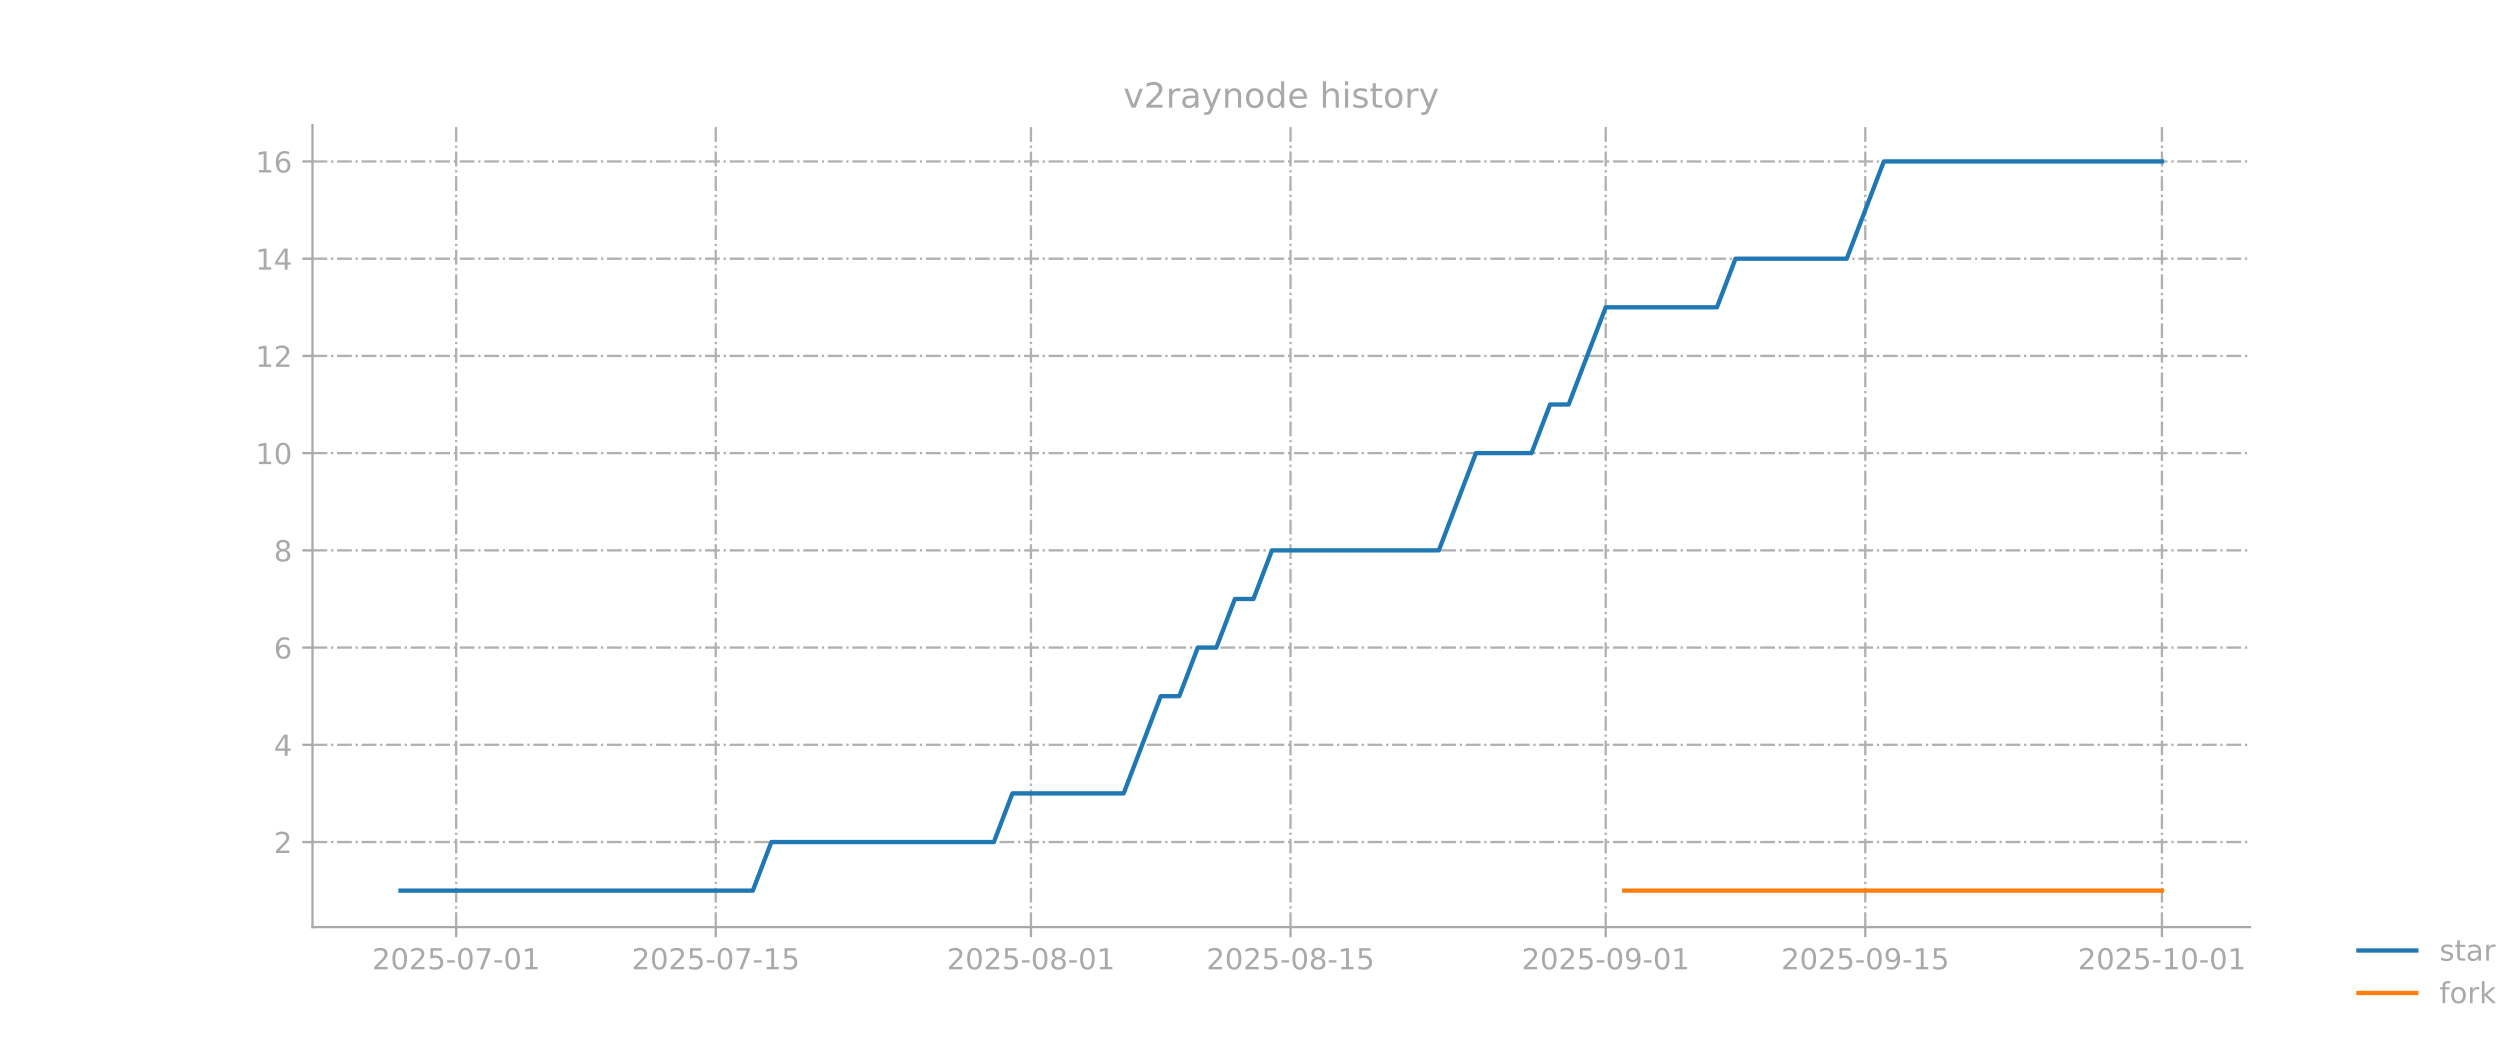
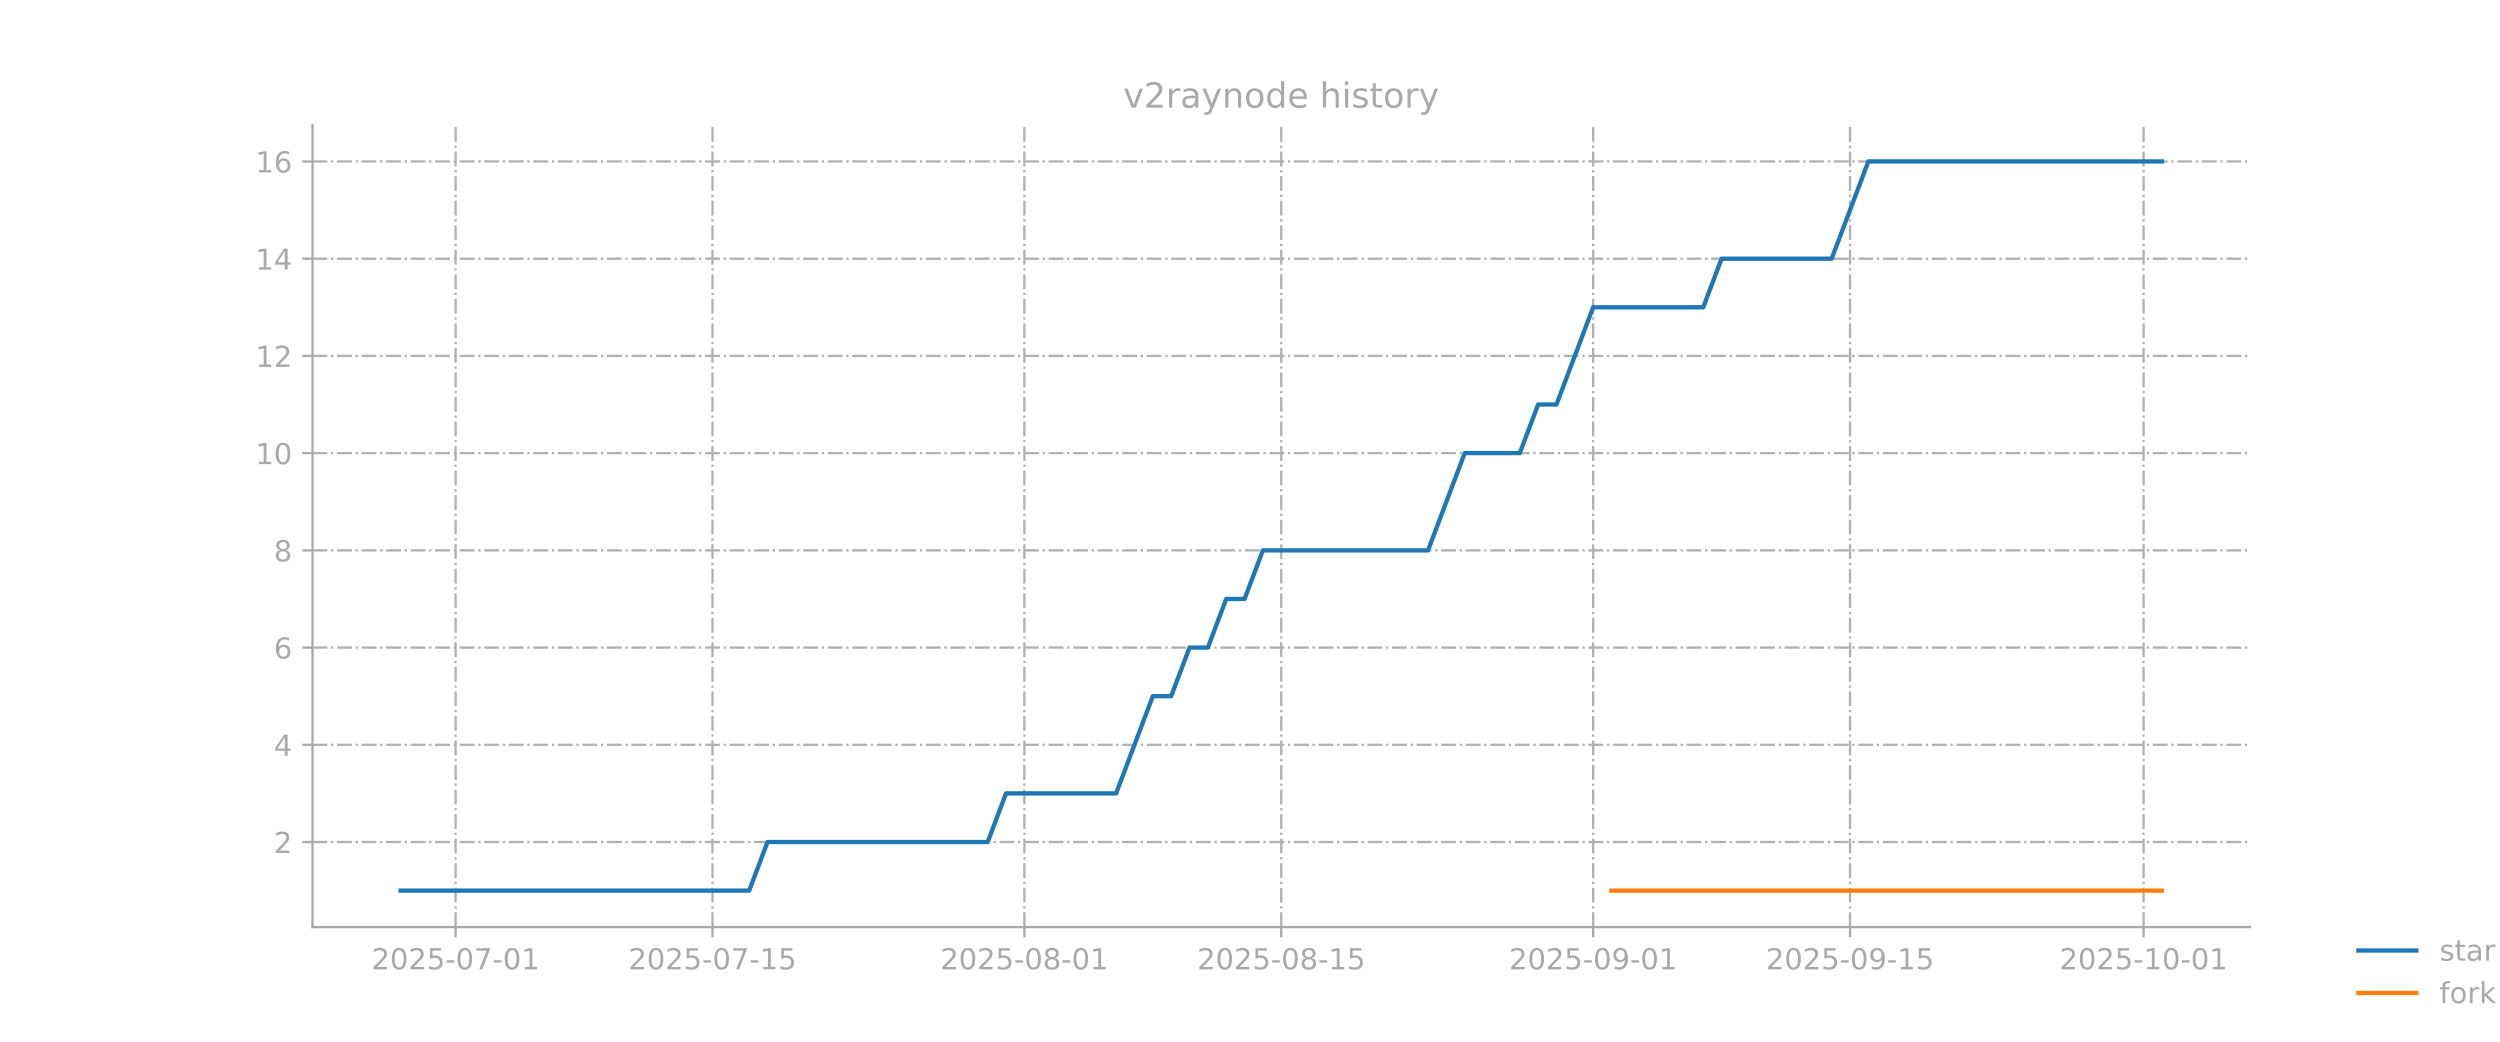
<svg xmlns="http://www.w3.org/2000/svg" xmlns:xlink="http://www.w3.org/1999/xlink" width="864pt" height="360pt" viewBox="0 0 864 360" version="1.1">
  <defs>
    <style type="text/css">*{stroke-linejoin: round; stroke-linecap: butt}</style>
  </defs>
  <g id="figure_1">
    <g id="patch_1">
      <path d="M 0 360  L 864 360  L 864 0  L 0 0  L 0 360  z " style="fill: none; opacity: 0" />
    </g>
    <g id="axes_1">
      <g id="patch_2">
        <path d="M 108 320.4  L 777.6 320.4  L 777.6 43.2  L 108 43.2  L 108 320.4  z " style="fill: none; opacity: 0" />
      </g>
      <g id="matplotlib.axis_1">
        <g id="xtick_1">
          <g id="line2d_1">
-             <path d="M 157.659 320.4  L 157.659 43.2  " clip-path="url(#p26c549ef6c)" style="fill: none; stroke-dasharray: 5.12,1.28,0.8,1.28; stroke-dashoffset: 0; stroke: #b0b0b0; stroke-width: 0.8" />
+             <path d="M 157.459 320.4  L 157.459 43.2  " clip-path="url(#p6a97f3a4ad)" style="fill: none; stroke-dasharray: 5.12,1.28,0.8,1.28; stroke-dashoffset: 0; stroke: #b0b0b0; stroke-width: 0.8" />
          </g>
          <g id="line2d_2">
            <defs>
-               <path id="m212181cfac" d="M 0 0  L 0 3.5  " style="stroke: #a9a9a9; stroke-width: 0.8" />
+               <path id="m568ad3c937" d="M 0 0  L 0 3.5  " style="stroke: #a9a9a9; stroke-width: 0.8" />
            </defs>
            <g>
-               <use xlink:href="#m212181cfac" x="157.659" y="320.4" style="fill: #a9a9a9; stroke: #a9a9a9; stroke-width: 0.8" />
+               <use xlink:href="#m568ad3c937" x="157.459" y="320.4" style="fill: #a9a9a9; stroke: #a9a9a9; stroke-width: 0.8" />
            </g>
          </g>
          <g id="text_1">
-             <g style="fill: #a9a9a9" transform="translate(128.6015 334.9984) scale(0.1 -0.1)">
+             <g style="fill: #a9a9a9" transform="translate(128.4013 334.9984) scale(0.1 -0.1)">
              <defs>
                <path id="DejaVuSans-32" d="M 1228 531  L 3431 531  L 3431 0  L 469 0  L 469 531  Q 828 903 1448 1529  Q 2069 2156 2228 2338  Q 2531 2678 2651 2914  Q 2772 3150 2772 3378  Q 2772 3750 2511 3984  Q 2250 4219 1831 4219  Q 1534 4219 1204 4116  Q 875 4013 500 3803  L 500 4441  Q 881 4594 1212 4672  Q 1544 4750 1819 4750  Q 2544 4750 2975 4387  Q 3406 4025 3406 3419  Q 3406 3131 3298 2873  Q 3191 2616 2906 2266  Q 2828 2175 2409 1742  Q 1991 1309 1228 531  z " transform="scale(0.015625)" />
                <path id="DejaVuSans-30" d="M 2034 4250  Q 1547 4250 1301 3770  Q 1056 3291 1056 2328  Q 1056 1369 1301 889  Q 1547 409 2034 409  Q 2525 409 2770 889  Q 3016 1369 3016 2328  Q 3016 3291 2770 3770  Q 2525 4250 2034 4250  z M 2034 4750  Q 2819 4750 3233 4129  Q 3647 3509 3647 2328  Q 3647 1150 3233 529  Q 2819 -91 2034 -91  Q 1250 -91 836 529  Q 422 1150 422 2328  Q 422 3509 836 4129  Q 1250 4750 2034 4750  z " transform="scale(0.015625)" />
                <path id="DejaVuSans-35" d="M 691 4666  L 3169 4666  L 3169 4134  L 1269 4134  L 1269 2991  Q 1406 3038 1543 3061  Q 1681 3084 1819 3084  Q 2600 3084 3056 2656  Q 3513 2228 3513 1497  Q 3513 744 3044 326  Q 2575 -91 1722 -91  Q 1428 -91 1123 -41  Q 819 9 494 109  L 494 744  Q 775 591 1075 516  Q 1375 441 1709 441  Q 2250 441 2565 725  Q 2881 1009 2881 1497  Q 2881 1984 2565 2268  Q 2250 2553 1709 2553  Q 1456 2553 1204 2497  Q 953 2441 691 2322  L 691 4666  z " transform="scale(0.015625)" />
                <path id="DejaVuSans-2d" d="M 313 2009  L 1997 2009  L 1997 1497  L 313 1497  L 313 2009  z " transform="scale(0.015625)" />
                <path id="DejaVuSans-37" d="M 525 4666  L 3525 4666  L 3525 4397  L 1831 0  L 1172 0  L 2766 4134  L 525 4134  L 525 4666  z " transform="scale(0.015625)" />
                <path id="DejaVuSans-31" d="M 794 531  L 1825 531  L 1825 4091  L 703 3866  L 703 4441  L 1819 4666  L 2450 4666  L 2450 531  L 3481 531  L 3481 0  L 794 0  L 794 531  z " transform="scale(0.015625)" />
              </defs>
              <use xlink:href="#DejaVuSans-32" />
              <use xlink:href="#DejaVuSans-30" transform="translate(63.62305 0)" />
              <use xlink:href="#DejaVuSans-32" transform="translate(127.2461 0)" />
              <use xlink:href="#DejaVuSans-35" transform="translate(190.8691 0)" />
              <use xlink:href="#DejaVuSans-2d" transform="translate(254.4922 0)" />
              <use xlink:href="#DejaVuSans-30" transform="translate(290.5762 0)" />
              <use xlink:href="#DejaVuSans-37" transform="translate(354.1992 0)" />
              <use xlink:href="#DejaVuSans-2d" transform="translate(417.8223 0)" />
              <use xlink:href="#DejaVuSans-30" transform="translate(453.9062 0)" />
              <use xlink:href="#DejaVuSans-31" transform="translate(517.5293 0)" />
            </g>
          </g>
        </g>
        <g id="xtick_2">
          <g id="line2d_3">
-             <path d="M 247.367 320.4  L 247.367 43.2  " clip-path="url(#p26c549ef6c)" style="fill: none; stroke-dasharray: 5.12,1.28,0.8,1.28; stroke-dashoffset: 0; stroke: #b0b0b0; stroke-width: 0.8" />
+             <path d="M 246.232 320.4  L 246.232 43.2  " clip-path="url(#p6a97f3a4ad)" style="fill: none; stroke-dasharray: 5.12,1.28,0.8,1.28; stroke-dashoffset: 0; stroke: #b0b0b0; stroke-width: 0.8" />
          </g>
          <g id="line2d_4">
            <g>
-               <use xlink:href="#m212181cfac" x="247.367" y="320.4" style="fill: #a9a9a9; stroke: #a9a9a9; stroke-width: 0.8" />
+               <use xlink:href="#m568ad3c937" x="246.232" y="320.4" style="fill: #a9a9a9; stroke: #a9a9a9; stroke-width: 0.8" />
            </g>
          </g>
          <g id="text_2">
-             <g style="fill: #a9a9a9" transform="translate(218.3087 334.9984) scale(0.1 -0.1)">
+             <g style="fill: #a9a9a9" transform="translate(217.174 334.9984) scale(0.1 -0.1)">
              <use xlink:href="#DejaVuSans-32" />
              <use xlink:href="#DejaVuSans-30" transform="translate(63.62305 0)" />
              <use xlink:href="#DejaVuSans-32" transform="translate(127.2461 0)" />
              <use xlink:href="#DejaVuSans-35" transform="translate(190.8691 0)" />
              <use xlink:href="#DejaVuSans-2d" transform="translate(254.4922 0)" />
              <use xlink:href="#DejaVuSans-30" transform="translate(290.5762 0)" />
              <use xlink:href="#DejaVuSans-37" transform="translate(354.1992 0)" />
              <use xlink:href="#DejaVuSans-2d" transform="translate(417.8223 0)" />
              <use xlink:href="#DejaVuSans-31" transform="translate(453.9062 0)" />
              <use xlink:href="#DejaVuSans-35" transform="translate(517.5293 0)" />
            </g>
          </g>
        </g>
        <g id="xtick_3">
          <g id="line2d_5">
-             <path d="M 356.297 320.4  L 356.297 43.2  " clip-path="url(#p26c549ef6c)" style="fill: none; stroke-dasharray: 5.12,1.28,0.8,1.28; stroke-dashoffset: 0; stroke: #b0b0b0; stroke-width: 0.8" />
+             <path d="M 354.027 320.4  L 354.027 43.2  " clip-path="url(#p6a97f3a4ad)" style="fill: none; stroke-dasharray: 5.12,1.28,0.8,1.28; stroke-dashoffset: 0; stroke: #b0b0b0; stroke-width: 0.8" />
          </g>
          <g id="line2d_6">
            <g>
-               <use xlink:href="#m212181cfac" x="356.297" y="320.4" style="fill: #a9a9a9; stroke: #a9a9a9; stroke-width: 0.8" />
+               <use xlink:href="#m568ad3c937" x="354.027" y="320.4" style="fill: #a9a9a9; stroke: #a9a9a9; stroke-width: 0.8" />
            </g>
          </g>
          <g id="text_3">
-             <g style="fill: #a9a9a9" transform="translate(327.2388 334.9984) scale(0.1 -0.1)">
+             <g style="fill: #a9a9a9" transform="translate(324.9695 334.9984) scale(0.1 -0.1)">
              <defs>
                <path id="DejaVuSans-38" d="M 2034 2216  Q 1584 2216 1326 1975  Q 1069 1734 1069 1313  Q 1069 891 1326 650  Q 1584 409 2034 409  Q 2484 409 2743 651  Q 3003 894 3003 1313  Q 3003 1734 2745 1975  Q 2488 2216 2034 2216  z M 1403 2484  Q 997 2584 770 2862  Q 544 3141 544 3541  Q 544 4100 942 4425  Q 1341 4750 2034 4750  Q 2731 4750 3128 4425  Q 3525 4100 3525 3541  Q 3525 3141 3298 2862  Q 3072 2584 2669 2484  Q 3125 2378 3379 2068  Q 3634 1759 3634 1313  Q 3634 634 3220 271  Q 2806 -91 2034 -91  Q 1263 -91 848 271  Q 434 634 434 1313  Q 434 1759 690 2068  Q 947 2378 1403 2484  z M 1172 3481  Q 1172 3119 1398 2916  Q 1625 2713 2034 2713  Q 2441 2713 2670 2916  Q 2900 3119 2900 3481  Q 2900 3844 2670 4047  Q 2441 4250 2034 4250  Q 1625 4250 1398 4047  Q 1172 3844 1172 3481  z " transform="scale(0.015625)" />
              </defs>
              <use xlink:href="#DejaVuSans-32" />
              <use xlink:href="#DejaVuSans-30" transform="translate(63.62305 0)" />
              <use xlink:href="#DejaVuSans-32" transform="translate(127.2461 0)" />
              <use xlink:href="#DejaVuSans-35" transform="translate(190.8691 0)" />
              <use xlink:href="#DejaVuSans-2d" transform="translate(254.4922 0)" />
              <use xlink:href="#DejaVuSans-30" transform="translate(290.5762 0)" />
              <use xlink:href="#DejaVuSans-38" transform="translate(354.1992 0)" />
              <use xlink:href="#DejaVuSans-2d" transform="translate(417.8223 0)" />
              <use xlink:href="#DejaVuSans-30" transform="translate(453.9062 0)" />
              <use xlink:href="#DejaVuSans-31" transform="translate(517.5293 0)" />
            </g>
          </g>
        </g>
        <g id="xtick_4">
          <g id="line2d_7">
-             <path d="M 446.004 320.4  L 446.004 43.2  " clip-path="url(#p26c549ef6c)" style="fill: none; stroke-dasharray: 5.12,1.28,0.8,1.28; stroke-dashoffset: 0; stroke: #b0b0b0; stroke-width: 0.8" />
+             <path d="M 442.8 320.4  L 442.8 43.2  " clip-path="url(#p6a97f3a4ad)" style="fill: none; stroke-dasharray: 5.12,1.28,0.8,1.28; stroke-dashoffset: 0; stroke: #b0b0b0; stroke-width: 0.8" />
          </g>
          <g id="line2d_8">
            <g>
-               <use xlink:href="#m212181cfac" x="446.004" y="320.4" style="fill: #a9a9a9; stroke: #a9a9a9; stroke-width: 0.8" />
+               <use xlink:href="#m568ad3c937" x="442.8" y="320.4" style="fill: #a9a9a9; stroke: #a9a9a9; stroke-width: 0.8" />
            </g>
          </g>
          <g id="text_4">
-             <g style="fill: #a9a9a9" transform="translate(416.946 334.9984) scale(0.1 -0.1)">
+             <g style="fill: #a9a9a9" transform="translate(413.7422 334.9984) scale(0.1 -0.1)">
              <use xlink:href="#DejaVuSans-32" />
              <use xlink:href="#DejaVuSans-30" transform="translate(63.62305 0)" />
              <use xlink:href="#DejaVuSans-32" transform="translate(127.2461 0)" />
              <use xlink:href="#DejaVuSans-35" transform="translate(190.8691 0)" />
              <use xlink:href="#DejaVuSans-2d" transform="translate(254.4922 0)" />
              <use xlink:href="#DejaVuSans-30" transform="translate(290.5762 0)" />
              <use xlink:href="#DejaVuSans-38" transform="translate(354.1992 0)" />
              <use xlink:href="#DejaVuSans-2d" transform="translate(417.8223 0)" />
              <use xlink:href="#DejaVuSans-31" transform="translate(453.9062 0)" />
              <use xlink:href="#DejaVuSans-35" transform="translate(517.5293 0)" />
            </g>
          </g>
        </g>
        <g id="xtick_5">
          <g id="line2d_9">
-             <path d="M 554.934 320.4  L 554.934 43.2  " clip-path="url(#p26c549ef6c)" style="fill: none; stroke-dasharray: 5.12,1.28,0.8,1.28; stroke-dashoffset: 0; stroke: #b0b0b0; stroke-width: 0.8" />
+             <path d="M 550.595 320.4  L 550.595 43.2  " clip-path="url(#p6a97f3a4ad)" style="fill: none; stroke-dasharray: 5.12,1.28,0.8,1.28; stroke-dashoffset: 0; stroke: #b0b0b0; stroke-width: 0.8" />
          </g>
          <g id="line2d_10">
            <g>
-               <use xlink:href="#m212181cfac" x="554.934" y="320.4" style="fill: #a9a9a9; stroke: #a9a9a9; stroke-width: 0.8" />
+               <use xlink:href="#m568ad3c937" x="550.595" y="320.4" style="fill: #a9a9a9; stroke: #a9a9a9; stroke-width: 0.8" />
            </g>
          </g>
          <g id="text_5">
-             <g style="fill: #a9a9a9" transform="translate(525.8762 334.9984) scale(0.1 -0.1)">
+             <g style="fill: #a9a9a9" transform="translate(521.5376 334.9984) scale(0.1 -0.1)">
              <defs>
                <path id="DejaVuSans-39" d="M 703 97  L 703 672  Q 941 559 1184 500  Q 1428 441 1663 441  Q 2288 441 2617 861  Q 2947 1281 2994 2138  Q 2813 1869 2534 1725  Q 2256 1581 1919 1581  Q 1219 1581 811 2004  Q 403 2428 403 3163  Q 403 3881 828 4315  Q 1253 4750 1959 4750  Q 2769 4750 3195 4129  Q 3622 3509 3622 2328  Q 3622 1225 3098 567  Q 2575 -91 1691 -91  Q 1453 -91 1209 -44  Q 966 3 703 97  z M 1959 2075  Q 2384 2075 2632 2365  Q 2881 2656 2881 3163  Q 2881 3666 2632 3958  Q 2384 4250 1959 4250  Q 1534 4250 1286 3958  Q 1038 3666 1038 3163  Q 1038 2656 1286 2365  Q 1534 2075 1959 2075  z " transform="scale(0.015625)" />
              </defs>
              <use xlink:href="#DejaVuSans-32" />
              <use xlink:href="#DejaVuSans-30" transform="translate(63.62305 0)" />
              <use xlink:href="#DejaVuSans-32" transform="translate(127.2461 0)" />
              <use xlink:href="#DejaVuSans-35" transform="translate(190.8691 0)" />
              <use xlink:href="#DejaVuSans-2d" transform="translate(254.4922 0)" />
              <use xlink:href="#DejaVuSans-30" transform="translate(290.5762 0)" />
              <use xlink:href="#DejaVuSans-39" transform="translate(354.1992 0)" />
              <use xlink:href="#DejaVuSans-2d" transform="translate(417.8223 0)" />
              <use xlink:href="#DejaVuSans-30" transform="translate(453.9062 0)" />
              <use xlink:href="#DejaVuSans-31" transform="translate(517.5293 0)" />
            </g>
          </g>
        </g>
        <g id="xtick_6">
          <g id="line2d_11">
-             <path d="M 644.641 320.4  L 644.641 43.2  " clip-path="url(#p26c549ef6c)" style="fill: none; stroke-dasharray: 5.12,1.28,0.8,1.28; stroke-dashoffset: 0; stroke: #b0b0b0; stroke-width: 0.8" />
+             <path d="M 639.368 320.4  L 639.368 43.2  " clip-path="url(#p6a97f3a4ad)" style="fill: none; stroke-dasharray: 5.12,1.28,0.8,1.28; stroke-dashoffset: 0; stroke: #b0b0b0; stroke-width: 0.8" />
          </g>
          <g id="line2d_12">
            <g>
-               <use xlink:href="#m212181cfac" x="644.641" y="320.4" style="fill: #a9a9a9; stroke: #a9a9a9; stroke-width: 0.8" />
+               <use xlink:href="#m568ad3c937" x="639.368" y="320.4" style="fill: #a9a9a9; stroke: #a9a9a9; stroke-width: 0.8" />
            </g>
          </g>
          <g id="text_6">
-             <g style="fill: #a9a9a9" transform="translate(615.5833 334.9984) scale(0.1 -0.1)">
+             <g style="fill: #a9a9a9" transform="translate(610.3104 334.9984) scale(0.1 -0.1)">
              <use xlink:href="#DejaVuSans-32" />
              <use xlink:href="#DejaVuSans-30" transform="translate(63.62305 0)" />
              <use xlink:href="#DejaVuSans-32" transform="translate(127.2461 0)" />
              <use xlink:href="#DejaVuSans-35" transform="translate(190.8691 0)" />
              <use xlink:href="#DejaVuSans-2d" transform="translate(254.4922 0)" />
              <use xlink:href="#DejaVuSans-30" transform="translate(290.5762 0)" />
              <use xlink:href="#DejaVuSans-39" transform="translate(354.1992 0)" />
              <use xlink:href="#DejaVuSans-2d" transform="translate(417.8223 0)" />
              <use xlink:href="#DejaVuSans-31" transform="translate(453.9062 0)" />
              <use xlink:href="#DejaVuSans-35" transform="translate(517.5293 0)" />
            </g>
          </g>
        </g>
        <g id="xtick_7">
          <g id="line2d_13">
-             <path d="M 747.164 320.4  L 747.164 43.2  " clip-path="url(#p26c549ef6c)" style="fill: none; stroke-dasharray: 5.12,1.28,0.8,1.28; stroke-dashoffset: 0; stroke: #b0b0b0; stroke-width: 0.8" />
+             <path d="M 740.823 320.4  L 740.823 43.2  " clip-path="url(#p6a97f3a4ad)" style="fill: none; stroke-dasharray: 5.12,1.28,0.8,1.28; stroke-dashoffset: 0; stroke: #b0b0b0; stroke-width: 0.8" />
          </g>
          <g id="line2d_14">
            <g>
-               <use xlink:href="#m212181cfac" x="747.164" y="320.4" style="fill: #a9a9a9; stroke: #a9a9a9; stroke-width: 0.8" />
+               <use xlink:href="#m568ad3c937" x="740.823" y="320.4" style="fill: #a9a9a9; stroke: #a9a9a9; stroke-width: 0.8" />
            </g>
          </g>
          <g id="text_7">
-             <g style="fill: #a9a9a9" transform="translate(718.1058 334.9984) scale(0.1 -0.1)">
+             <g style="fill: #a9a9a9" transform="translate(711.7649 334.9984) scale(0.1 -0.1)">
              <use xlink:href="#DejaVuSans-32" />
              <use xlink:href="#DejaVuSans-30" transform="translate(63.62305 0)" />
              <use xlink:href="#DejaVuSans-32" transform="translate(127.2461 0)" />
              <use xlink:href="#DejaVuSans-35" transform="translate(190.8691 0)" />
              <use xlink:href="#DejaVuSans-2d" transform="translate(254.4922 0)" />
              <use xlink:href="#DejaVuSans-31" transform="translate(290.5762 0)" />
              <use xlink:href="#DejaVuSans-30" transform="translate(354.1992 0)" />
              <use xlink:href="#DejaVuSans-2d" transform="translate(417.8223 0)" />
              <use xlink:href="#DejaVuSans-30" transform="translate(453.9062 0)" />
              <use xlink:href="#DejaVuSans-31" transform="translate(517.5293 0)" />
            </g>
          </g>
        </g>
      </g>
      <g id="matplotlib.axis_2">
        <g id="ytick_1">
          <g id="line2d_15">
-             <path d="M 108 291  L 777.6 291  " clip-path="url(#p26c549ef6c)" style="fill: none; stroke-dasharray: 5.12,1.28,0.8,1.28; stroke-dashoffset: 0; stroke: #b0b0b0; stroke-width: 0.8" />
+             <path d="M 108 291  L 777.6 291  " clip-path="url(#p6a97f3a4ad)" style="fill: none; stroke-dasharray: 5.12,1.28,0.8,1.28; stroke-dashoffset: 0; stroke: #b0b0b0; stroke-width: 0.8" />
          </g>
          <g id="line2d_16">
            <defs>
-               <path id="m4315897856" d="M 0 0  L -3.5 0  " style="stroke: #a9a9a9; stroke-width: 0.8" />
+               <path id="m86a44b4fba" d="M 0 0  L -3.5 0  " style="stroke: #a9a9a9; stroke-width: 0.8" />
            </defs>
            <g>
-               <use xlink:href="#m4315897856" x="108" y="291" style="fill: #a9a9a9; stroke: #a9a9a9; stroke-width: 0.8" />
+               <use xlink:href="#m86a44b4fba" x="108" y="291" style="fill: #a9a9a9; stroke: #a9a9a9; stroke-width: 0.8" />
            </g>
          </g>
          <g id="text_8">
            <g style="fill: #a9a9a9" transform="translate(94.6375 294.7992) scale(0.1 -0.1)">
              <use xlink:href="#DejaVuSans-32" />
            </g>
          </g>
        </g>
        <g id="ytick_2">
          <g id="line2d_17">
-             <path d="M 108 257.4  L 777.6 257.4  " clip-path="url(#p26c549ef6c)" style="fill: none; stroke-dasharray: 5.12,1.28,0.8,1.28; stroke-dashoffset: 0; stroke: #b0b0b0; stroke-width: 0.8" />
+             <path d="M 108 257.4  L 777.6 257.4  " clip-path="url(#p6a97f3a4ad)" style="fill: none; stroke-dasharray: 5.12,1.28,0.8,1.28; stroke-dashoffset: 0; stroke: #b0b0b0; stroke-width: 0.8" />
          </g>
          <g id="line2d_18">
            <g>
-               <use xlink:href="#m4315897856" x="108" y="257.4" style="fill: #a9a9a9; stroke: #a9a9a9; stroke-width: 0.8" />
+               <use xlink:href="#m86a44b4fba" x="108" y="257.4" style="fill: #a9a9a9; stroke: #a9a9a9; stroke-width: 0.8" />
            </g>
          </g>
          <g id="text_9">
            <g style="fill: #a9a9a9" transform="translate(94.6375 261.1992) scale(0.1 -0.1)">
              <defs>
                <path id="DejaVuSans-34" d="M 2419 4116  L 825 1625  L 2419 1625  L 2419 4116  z M 2253 4666  L 3047 4666  L 3047 1625  L 3713 1625  L 3713 1100  L 3047 1100  L 3047 0  L 2419 0  L 2419 1100  L 313 1100  L 313 1709  L 2253 4666  z " transform="scale(0.015625)" />
              </defs>
              <use xlink:href="#DejaVuSans-34" />
            </g>
          </g>
        </g>
        <g id="ytick_3">
          <g id="line2d_19">
-             <path d="M 108 223.8  L 777.6 223.8  " clip-path="url(#p26c549ef6c)" style="fill: none; stroke-dasharray: 5.12,1.28,0.8,1.28; stroke-dashoffset: 0; stroke: #b0b0b0; stroke-width: 0.8" />
+             <path d="M 108 223.8  L 777.6 223.8  " clip-path="url(#p6a97f3a4ad)" style="fill: none; stroke-dasharray: 5.12,1.28,0.8,1.28; stroke-dashoffset: 0; stroke: #b0b0b0; stroke-width: 0.8" />
          </g>
          <g id="line2d_20">
            <g>
-               <use xlink:href="#m4315897856" x="108" y="223.8" style="fill: #a9a9a9; stroke: #a9a9a9; stroke-width: 0.8" />
+               <use xlink:href="#m86a44b4fba" x="108" y="223.8" style="fill: #a9a9a9; stroke: #a9a9a9; stroke-width: 0.8" />
            </g>
          </g>
          <g id="text_10">
            <g style="fill: #a9a9a9" transform="translate(94.6375 227.5992) scale(0.1 -0.1)">
              <defs>
                <path id="DejaVuSans-36" d="M 2113 2584  Q 1688 2584 1439 2293  Q 1191 2003 1191 1497  Q 1191 994 1439 701  Q 1688 409 2113 409  Q 2538 409 2786 701  Q 3034 994 3034 1497  Q 3034 2003 2786 2293  Q 2538 2584 2113 2584  z M 3366 4563  L 3366 3988  Q 3128 4100 2886 4159  Q 2644 4219 2406 4219  Q 1781 4219 1451 3797  Q 1122 3375 1075 2522  Q 1259 2794 1537 2939  Q 1816 3084 2150 3084  Q 2853 3084 3261 2657  Q 3669 2231 3669 1497  Q 3669 778 3244 343  Q 2819 -91 2113 -91  Q 1303 -91 875 529  Q 447 1150 447 2328  Q 447 3434 972 4092  Q 1497 4750 2381 4750  Q 2619 4750 2861 4703  Q 3103 4656 3366 4563  z " transform="scale(0.015625)" />
              </defs>
              <use xlink:href="#DejaVuSans-36" />
            </g>
          </g>
        </g>
        <g id="ytick_4">
          <g id="line2d_21">
-             <path d="M 108 190.2  L 777.6 190.2  " clip-path="url(#p26c549ef6c)" style="fill: none; stroke-dasharray: 5.12,1.28,0.8,1.28; stroke-dashoffset: 0; stroke: #b0b0b0; stroke-width: 0.8" />
+             <path d="M 108 190.2  L 777.6 190.2  " clip-path="url(#p6a97f3a4ad)" style="fill: none; stroke-dasharray: 5.12,1.28,0.8,1.28; stroke-dashoffset: 0; stroke: #b0b0b0; stroke-width: 0.8" />
          </g>
          <g id="line2d_22">
            <g>
-               <use xlink:href="#m4315897856" x="108" y="190.2" style="fill: #a9a9a9; stroke: #a9a9a9; stroke-width: 0.8" />
+               <use xlink:href="#m86a44b4fba" x="108" y="190.2" style="fill: #a9a9a9; stroke: #a9a9a9; stroke-width: 0.8" />
            </g>
          </g>
          <g id="text_11">
            <g style="fill: #a9a9a9" transform="translate(94.6375 193.9992) scale(0.1 -0.1)">
              <use xlink:href="#DejaVuSans-38" />
            </g>
          </g>
        </g>
        <g id="ytick_5">
          <g id="line2d_23">
-             <path d="M 108 156.6  L 777.6 156.6  " clip-path="url(#p26c549ef6c)" style="fill: none; stroke-dasharray: 5.12,1.28,0.8,1.28; stroke-dashoffset: 0; stroke: #b0b0b0; stroke-width: 0.8" />
+             <path d="M 108 156.6  L 777.6 156.6  " clip-path="url(#p6a97f3a4ad)" style="fill: none; stroke-dasharray: 5.12,1.28,0.8,1.28; stroke-dashoffset: 0; stroke: #b0b0b0; stroke-width: 0.8" />
          </g>
          <g id="line2d_24">
            <g>
-               <use xlink:href="#m4315897856" x="108" y="156.6" style="fill: #a9a9a9; stroke: #a9a9a9; stroke-width: 0.8" />
+               <use xlink:href="#m86a44b4fba" x="108" y="156.6" style="fill: #a9a9a9; stroke: #a9a9a9; stroke-width: 0.8" />
            </g>
          </g>
          <g id="text_12">
            <g style="fill: #a9a9a9" transform="translate(88.275 160.3992) scale(0.1 -0.1)">
              <use xlink:href="#DejaVuSans-31" />
              <use xlink:href="#DejaVuSans-30" transform="translate(63.62305 0)" />
            </g>
          </g>
        </g>
        <g id="ytick_6">
          <g id="line2d_25">
-             <path d="M 108 123  L 777.6 123  " clip-path="url(#p26c549ef6c)" style="fill: none; stroke-dasharray: 5.12,1.28,0.8,1.28; stroke-dashoffset: 0; stroke: #b0b0b0; stroke-width: 0.8" />
+             <path d="M 108 123  L 777.6 123  " clip-path="url(#p6a97f3a4ad)" style="fill: none; stroke-dasharray: 5.12,1.28,0.8,1.28; stroke-dashoffset: 0; stroke: #b0b0b0; stroke-width: 0.8" />
          </g>
          <g id="line2d_26">
            <g>
-               <use xlink:href="#m4315897856" x="108" y="123" style="fill: #a9a9a9; stroke: #a9a9a9; stroke-width: 0.8" />
+               <use xlink:href="#m86a44b4fba" x="108" y="123" style="fill: #a9a9a9; stroke: #a9a9a9; stroke-width: 0.8" />
            </g>
          </g>
          <g id="text_13">
            <g style="fill: #a9a9a9" transform="translate(88.275 126.7992) scale(0.1 -0.1)">
              <use xlink:href="#DejaVuSans-31" />
              <use xlink:href="#DejaVuSans-32" transform="translate(63.62305 0)" />
            </g>
          </g>
        </g>
        <g id="ytick_7">
          <g id="line2d_27">
-             <path d="M 108 89.4  L 777.6 89.4  " clip-path="url(#p26c549ef6c)" style="fill: none; stroke-dasharray: 5.12,1.28,0.8,1.28; stroke-dashoffset: 0; stroke: #b0b0b0; stroke-width: 0.8" />
+             <path d="M 108 89.4  L 777.6 89.4  " clip-path="url(#p6a97f3a4ad)" style="fill: none; stroke-dasharray: 5.12,1.28,0.8,1.28; stroke-dashoffset: 0; stroke: #b0b0b0; stroke-width: 0.8" />
          </g>
          <g id="line2d_28">
            <g>
-               <use xlink:href="#m4315897856" x="108" y="89.4" style="fill: #a9a9a9; stroke: #a9a9a9; stroke-width: 0.8" />
+               <use xlink:href="#m86a44b4fba" x="108" y="89.4" style="fill: #a9a9a9; stroke: #a9a9a9; stroke-width: 0.8" />
            </g>
          </g>
          <g id="text_14">
            <g style="fill: #a9a9a9" transform="translate(88.275 93.19922) scale(0.1 -0.1)">
              <use xlink:href="#DejaVuSans-31" />
              <use xlink:href="#DejaVuSans-34" transform="translate(63.62305 0)" />
            </g>
          </g>
        </g>
        <g id="ytick_8">
          <g id="line2d_29">
-             <path d="M 108 55.8  L 777.6 55.8  " clip-path="url(#p26c549ef6c)" style="fill: none; stroke-dasharray: 5.12,1.28,0.8,1.28; stroke-dashoffset: 0; stroke: #b0b0b0; stroke-width: 0.8" />
+             <path d="M 108 55.8  L 777.6 55.8  " clip-path="url(#p6a97f3a4ad)" style="fill: none; stroke-dasharray: 5.12,1.28,0.8,1.28; stroke-dashoffset: 0; stroke: #b0b0b0; stroke-width: 0.8" />
          </g>
          <g id="line2d_30">
            <g>
-               <use xlink:href="#m4315897856" x="108" y="55.8" style="fill: #a9a9a9; stroke: #a9a9a9; stroke-width: 0.8" />
+               <use xlink:href="#m86a44b4fba" x="108" y="55.8" style="fill: #a9a9a9; stroke: #a9a9a9; stroke-width: 0.8" />
            </g>
          </g>
          <g id="text_15">
            <g style="fill: #a9a9a9" transform="translate(88.275 59.59922) scale(0.1 -0.1)">
              <use xlink:href="#DejaVuSans-31" />
              <use xlink:href="#DejaVuSans-36" transform="translate(63.62305 0)" />
            </g>
          </g>
        </g>
      </g>
      <g id="line2d_31">
-         <path d="M 138.436 307.8  L 144.844 307.8  L 151.252 307.8  L 157.659 307.8  L 164.067 307.8  L 170.475 307.8  L 176.882 307.8  L 183.29 307.8  L 189.698 307.8  L 196.105 307.8  L 202.513 307.8  L 208.921 307.8  L 215.328 307.8  L 221.736 307.8  L 228.144 307.8  L 234.551 307.8  L 240.959 307.8  L 247.367 307.8  L 253.774 307.8  L 260.182 307.8  L 266.589 291  L 272.997 291  L 279.405 291  L 285.812 291  L 292.22 291  L 298.628 291  L 305.035 291  L 311.443 291  L 317.851 291  L 324.258 291  L 330.666 291  L 337.074 291  L 343.481 291  L 349.889 274.2  L 356.297 274.2  L 362.704 274.2  L 369.112 274.2  L 375.52 274.2  L 381.927 274.2  L 388.335 274.2  L 394.743 257.4  L 401.15 240.6  L 407.558 240.6  L 413.966 223.8  L 420.373 223.8  L 426.781 207  L 433.189 207  L 439.596 190.2  L 446.004 190.2  L 452.411 190.2  L 458.819 190.2  L 465.227 190.2  L 471.634 190.2  L 478.042 190.2  L 484.45 190.2  L 490.857 190.2  L 497.265 190.2  L 503.673 173.4  L 510.08 156.6  L 516.488 156.6  L 522.896 156.6  L 529.303 156.6  L 535.711 139.8  L 542.119 139.8  L 548.526 123  L 554.934 106.2  L 561.342 106.2  L 567.749 106.2  L 574.157 106.2  L 580.565 106.2  L 586.972 106.2  L 593.38 106.2  L 599.788 89.4  L 606.195 89.4  L 612.603 89.4  L 619.011 89.4  L 625.418 89.4  L 631.826 89.4  L 638.233 89.4  L 644.641 72.6  L 651.049 55.8  L 657.456 55.8  L 663.864 55.8  L 670.272 55.8  L 676.679 55.8  L 683.087 55.8  L 689.495 55.8  L 695.902 55.8  L 702.31 55.8  L 708.718 55.8  L 715.125 55.8  L 721.533 55.8  L 727.941 55.8  L 734.348 55.8  L 740.756 55.8  L 747.164 55.8  " clip-path="url(#p26c549ef6c)" style="fill: none; stroke: #1f77b4; stroke-width: 1.5; stroke-linecap: square" />
+         <path d="M 138.436 307.8  L 144.777 307.8  L 151.118 307.8  L 157.459 307.8  L 163.8 307.8  L 170.141 307.8  L 176.482 307.8  L 182.823 307.8  L 189.164 307.8  L 195.505 307.8  L 201.845 307.8  L 208.186 307.8  L 214.527 307.8  L 220.868 307.8  L 227.209 307.8  L 233.55 307.8  L 239.891 307.8  L 246.232 307.8  L 252.573 307.8  L 258.914 307.8  L 265.255 291  L 271.595 291  L 277.936 291  L 284.277 291  L 290.618 291  L 296.959 291  L 303.3 291  L 309.641 291  L 315.982 291  L 322.323 291  L 328.664 291  L 335.005 291  L 341.345 291  L 347.686 274.2  L 354.027 274.2  L 360.368 274.2  L 366.709 274.2  L 373.05 274.2  L 379.391 274.2  L 385.732 274.2  L 392.073 257.4  L 398.414 240.6  L 404.755 240.6  L 411.095 223.8  L 417.436 223.8  L 423.777 207  L 430.118 207  L 436.459 190.2  L 442.8 190.2  L 449.141 190.2  L 455.482 190.2  L 461.823 190.2  L 468.164 190.2  L 474.505 190.2  L 480.845 190.2  L 487.186 190.2  L 493.527 190.2  L 499.868 173.4  L 506.209 156.6  L 512.55 156.6  L 518.891 156.6  L 525.232 156.6  L 531.573 139.8  L 537.914 139.8  L 544.255 123  L 550.595 106.2  L 556.936 106.2  L 563.277 106.2  L 569.618 106.2  L 575.959 106.2  L 582.3 106.2  L 588.641 106.2  L 594.982 89.4  L 601.323 89.4  L 607.664 89.4  L 614.005 89.4  L 620.345 89.4  L 626.686 89.4  L 633.027 89.4  L 639.368 72.6  L 645.709 55.8  L 652.05 55.8  L 658.391 55.8  L 664.732 55.8  L 671.073 55.8  L 677.414 55.8  L 683.755 55.8  L 690.095 55.8  L 696.436 55.8  L 702.777 55.8  L 709.118 55.8  L 715.459 55.8  L 721.8 55.8  L 728.141 55.8  L 734.482 55.8  L 740.823 55.8  L 747.164 55.8  " clip-path="url(#p6a97f3a4ad)" style="fill: none; stroke: #1f77b4; stroke-width: 1.5; stroke-linecap: square" />
      </g>
      <g id="line2d_32">
-         <path d="M 561.342 307.8  L 567.749 307.8  L 574.157 307.8  L 580.565 307.8  L 586.972 307.8  L 593.38 307.8  L 599.788 307.8  L 606.195 307.8  L 612.603 307.8  L 619.011 307.8  L 625.418 307.8  L 631.826 307.8  L 638.233 307.8  L 644.641 307.8  L 651.049 307.8  L 657.456 307.8  L 663.864 307.8  L 670.272 307.8  L 676.679 307.8  L 683.087 307.8  L 689.495 307.8  L 695.902 307.8  L 702.31 307.8  L 708.718 307.8  L 715.125 307.8  L 721.533 307.8  L 727.941 307.8  L 734.348 307.8  L 740.756 307.8  L 747.164 307.8  " clip-path="url(#p26c549ef6c)" style="fill: none; stroke: #ff7f0e; stroke-width: 1.5; stroke-linecap: square" />
+         <path d="M 556.936 307.8  L 563.277 307.8  L 569.618 307.8  L 575.959 307.8  L 582.3 307.8  L 588.641 307.8  L 594.982 307.8  L 601.323 307.8  L 607.664 307.8  L 614.005 307.8  L 620.345 307.8  L 626.686 307.8  L 633.027 307.8  L 639.368 307.8  L 645.709 307.8  L 652.05 307.8  L 658.391 307.8  L 664.732 307.8  L 671.073 307.8  L 677.414 307.8  L 683.755 307.8  L 690.095 307.8  L 696.436 307.8  L 702.777 307.8  L 709.118 307.8  L 715.459 307.8  L 721.8 307.8  L 728.141 307.8  L 734.482 307.8  L 740.823 307.8  L 747.164 307.8  " clip-path="url(#p6a97f3a4ad)" style="fill: none; stroke: #ff7f0e; stroke-width: 1.5; stroke-linecap: square" />
      </g>
      <g id="patch_3">
        <path d="M 108 320.4  L 108 43.2  " style="fill: none; stroke: #a9a9a9; stroke-width: 0.8; stroke-linejoin: miter; stroke-linecap: square" />
      </g>
      <g id="patch_4">
        <path d="M 777.6 320.4  L 777.6 43.2  " style="fill: none" />
      </g>
      <g id="patch_5">
        <path d="M 108 320.4  L 777.6 320.4  " style="fill: none; stroke: #a9a9a9; stroke-width: 0.8; stroke-linejoin: miter; stroke-linecap: square" />
      </g>
      <g id="patch_6">
        <path d="M 108 43.2  L 777.6 43.2  " style="fill: none" />
      </g>
      <g id="text_16">
        <g style="fill: #a9a9a9" transform="translate(388.2188 37.2) scale(0.12 -0.12)">
          <defs>
            <path id="DejaVuSans-76" d="M 191 3500  L 800 3500  L 1894 563  L 2988 3500  L 3597 3500  L 2284 0  L 1503 0  L 191 3500  z " transform="scale(0.015625)" />
            <path id="DejaVuSans-72" d="M 2631 2963  Q 2534 3019 2420 3045  Q 2306 3072 2169 3072  Q 1681 3072 1420 2755  Q 1159 2438 1159 1844  L 1159 0  L 581 0  L 581 3500  L 1159 3500  L 1159 2956  Q 1341 3275 1631 3429  Q 1922 3584 2338 3584  Q 2397 3584 2469 3576  Q 2541 3569 2628 3553  L 2631 2963  z " transform="scale(0.015625)" />
            <path id="DejaVuSans-61" d="M 2194 1759  Q 1497 1759 1228 1600  Q 959 1441 959 1056  Q 959 750 1161 570  Q 1363 391 1709 391  Q 2188 391 2477 730  Q 2766 1069 2766 1631  L 2766 1759  L 2194 1759  z M 3341 1997  L 3341 0  L 2766 0  L 2766 531  Q 2569 213 2275 61  Q 1981 -91 1556 -91  Q 1019 -91 701 211  Q 384 513 384 1019  Q 384 1609 779 1909  Q 1175 2209 1959 2209  L 2766 2209  L 2766 2266  Q 2766 2663 2505 2880  Q 2244 3097 1772 3097  Q 1472 3097 1187 3025  Q 903 2953 641 2809  L 641 3341  Q 956 3463 1253 3523  Q 1550 3584 1831 3584  Q 2591 3584 2966 3190  Q 3341 2797 3341 1997  z " transform="scale(0.015625)" />
            <path id="DejaVuSans-79" d="M 2059 -325  Q 1816 -950 1584 -1140  Q 1353 -1331 966 -1331  L 506 -1331  L 506 -850  L 844 -850  Q 1081 -850 1212 -737  Q 1344 -625 1503 -206  L 1606 56  L 191 3500  L 800 3500  L 1894 763  L 2988 3500  L 3597 3500  L 2059 -325  z " transform="scale(0.015625)" />
            <path id="DejaVuSans-6e" d="M 3513 2113  L 3513 0  L 2938 0  L 2938 2094  Q 2938 2591 2744 2837  Q 2550 3084 2163 3084  Q 1697 3084 1428 2787  Q 1159 2491 1159 1978  L 1159 0  L 581 0  L 581 3500  L 1159 3500  L 1159 2956  Q 1366 3272 1645 3428  Q 1925 3584 2291 3584  Q 2894 3584 3203 3211  Q 3513 2838 3513 2113  z " transform="scale(0.015625)" />
            <path id="DejaVuSans-6f" d="M 1959 3097  Q 1497 3097 1228 2736  Q 959 2375 959 1747  Q 959 1119 1226 758  Q 1494 397 1959 397  Q 2419 397 2687 759  Q 2956 1122 2956 1747  Q 2956 2369 2687 2733  Q 2419 3097 1959 3097  z M 1959 3584  Q 2709 3584 3137 3096  Q 3566 2609 3566 1747  Q 3566 888 3137 398  Q 2709 -91 1959 -91  Q 1206 -91 779 398  Q 353 888 353 1747  Q 353 2609 779 3096  Q 1206 3584 1959 3584  z " transform="scale(0.015625)" />
            <path id="DejaVuSans-64" d="M 2906 2969  L 2906 4863  L 3481 4863  L 3481 0  L 2906 0  L 2906 525  Q 2725 213 2448 61  Q 2172 -91 1784 -91  Q 1150 -91 751 415  Q 353 922 353 1747  Q 353 2572 751 3078  Q 1150 3584 1784 3584  Q 2172 3584 2448 3432  Q 2725 3281 2906 2969  z M 947 1747  Q 947 1113 1208 752  Q 1469 391 1925 391  Q 2381 391 2643 752  Q 2906 1113 2906 1747  Q 2906 2381 2643 2742  Q 2381 3103 1925 3103  Q 1469 3103 1208 2742  Q 947 2381 947 1747  z " transform="scale(0.015625)" />
            <path id="DejaVuSans-65" d="M 3597 1894  L 3597 1613  L 953 1613  Q 991 1019 1311 708  Q 1631 397 2203 397  Q 2534 397 2845 478  Q 3156 559 3463 722  L 3463 178  Q 3153 47 2828 -22  Q 2503 -91 2169 -91  Q 1331 -91 842 396  Q 353 884 353 1716  Q 353 2575 817 3079  Q 1281 3584 2069 3584  Q 2775 3584 3186 3129  Q 3597 2675 3597 1894  z M 3022 2063  Q 3016 2534 2758 2815  Q 2500 3097 2075 3097  Q 1594 3097 1305 2825  Q 1016 2553 972 2059  L 3022 2063  z " transform="scale(0.015625)" />
            <path id="DejaVuSans-20" transform="scale(0.015625)" />
            <path id="DejaVuSans-68" d="M 3513 2113  L 3513 0  L 2938 0  L 2938 2094  Q 2938 2591 2744 2837  Q 2550 3084 2163 3084  Q 1697 3084 1428 2787  Q 1159 2491 1159 1978  L 1159 0  L 581 0  L 581 4863  L 1159 4863  L 1159 2956  Q 1366 3272 1645 3428  Q 1925 3584 2291 3584  Q 2894 3584 3203 3211  Q 3513 2838 3513 2113  z " transform="scale(0.015625)" />
            <path id="DejaVuSans-69" d="M 603 3500  L 1178 3500  L 1178 0  L 603 0  L 603 3500  z M 603 4863  L 1178 4863  L 1178 4134  L 603 4134  L 603 4863  z " transform="scale(0.015625)" />
            <path id="DejaVuSans-73" d="M 2834 3397  L 2834 2853  Q 2591 2978 2328 3040  Q 2066 3103 1784 3103  Q 1356 3103 1142 2972  Q 928 2841 928 2578  Q 928 2378 1081 2264  Q 1234 2150 1697 2047  L 1894 2003  Q 2506 1872 2764 1633  Q 3022 1394 3022 966  Q 3022 478 2636 193  Q 2250 -91 1575 -91  Q 1294 -91 989 -36  Q 684 19 347 128  L 347 722  Q 666 556 975 473  Q 1284 391 1588 391  Q 1994 391 2212 530  Q 2431 669 2431 922  Q 2431 1156 2273 1281  Q 2116 1406 1581 1522  L 1381 1569  Q 847 1681 609 1914  Q 372 2147 372 2553  Q 372 3047 722 3315  Q 1072 3584 1716 3584  Q 2034 3584 2315 3537  Q 2597 3491 2834 3397  z " transform="scale(0.015625)" />
            <path id="DejaVuSans-74" d="M 1172 4494  L 1172 3500  L 2356 3500  L 2356 3053  L 1172 3053  L 1172 1153  Q 1172 725 1289 603  Q 1406 481 1766 481  L 2356 481  L 2356 0  L 1766 0  Q 1100 0 847 248  Q 594 497 594 1153  L 594 3053  L 172 3053  L 172 3500  L 594 3500  L 594 4494  L 1172 4494  z " transform="scale(0.015625)" />
          </defs>
          <use xlink:href="#DejaVuSans-76" />
          <use xlink:href="#DejaVuSans-32" transform="translate(59.17969 0)" />
          <use xlink:href="#DejaVuSans-72" transform="translate(122.8027 0)" />
          <use xlink:href="#DejaVuSans-61" transform="translate(163.916 0)" />
          <use xlink:href="#DejaVuSans-79" transform="translate(225.1953 0)" />
          <use xlink:href="#DejaVuSans-6e" transform="translate(284.375 0)" />
          <use xlink:href="#DejaVuSans-6f" transform="translate(347.7539 0)" />
          <use xlink:href="#DejaVuSans-64" transform="translate(408.9355 0)" />
          <use xlink:href="#DejaVuSans-65" transform="translate(472.4121 0)" />
          <use xlink:href="#DejaVuSans-20" transform="translate(533.9355 0)" />
          <use xlink:href="#DejaVuSans-68" transform="translate(565.7227 0)" />
          <use xlink:href="#DejaVuSans-69" transform="translate(629.1016 0)" />
          <use xlink:href="#DejaVuSans-73" transform="translate(656.8848 0)" />
          <use xlink:href="#DejaVuSans-74" transform="translate(708.9844 0)" />
          <use xlink:href="#DejaVuSans-6f" transform="translate(748.1934 0)" />
          <use xlink:href="#DejaVuSans-72" transform="translate(809.375 0)" />
          <use xlink:href="#DejaVuSans-79" transform="translate(850.4883 0)" />
        </g>
      </g>
      <g id="legend_1">
        <g id="line2d_33">
          <path d="M 815.08 328.498  L 825.08 328.498  L 835.08 328.498  " style="fill: none; stroke: #1f77b4; stroke-width: 1.5; stroke-linecap: square" />
        </g>
        <g id="text_17">
          <g style="fill: #a9a9a9" transform="translate(843.08 331.9984) scale(0.1 -0.1)">
            <use xlink:href="#DejaVuSans-73" />
            <use xlink:href="#DejaVuSans-74" transform="translate(52.09961 0)" />
            <use xlink:href="#DejaVuSans-61" transform="translate(91.30859 0)" />
            <use xlink:href="#DejaVuSans-72" transform="translate(152.5879 0)" />
          </g>
        </g>
        <g id="line2d_34">
          <path d="M 815.08 343.177  L 825.08 343.177  L 835.08 343.177  " style="fill: none; stroke: #ff7f0e; stroke-width: 1.5; stroke-linecap: square" />
        </g>
        <g id="text_18">
          <g style="fill: #a9a9a9" transform="translate(843.08 346.6766) scale(0.1 -0.1)">
            <defs>
              <path id="DejaVuSans-66" d="M 2375 4863  L 2375 4384  L 1825 4384  Q 1516 4384 1395 4259  Q 1275 4134 1275 3809  L 1275 3500  L 2222 3500  L 2222 3053  L 1275 3053  L 1275 0  L 697 0  L 697 3053  L 147 3053  L 147 3500  L 697 3500  L 697 3744  Q 697 4328 969 4595  Q 1241 4863 1831 4863  L 2375 4863  z " transform="scale(0.015625)" />
              <path id="DejaVuSans-6b" d="M 581 4863  L 1159 4863  L 1159 1991  L 2875 3500  L 3609 3500  L 1753 1863  L 3688 0  L 2938 0  L 1159 1709  L 1159 0  L 581 0  L 581 4863  z " transform="scale(0.015625)" />
            </defs>
            <use xlink:href="#DejaVuSans-66" />
            <use xlink:href="#DejaVuSans-6f" transform="translate(35.20508 0)" />
            <use xlink:href="#DejaVuSans-72" transform="translate(96.38672 0)" />
            <use xlink:href="#DejaVuSans-6b" transform="translate(137.5 0)" />
          </g>
        </g>
      </g>
    </g>
  </g>
  <defs>
-     <clipPath id="p26c549ef6c">
+     <clipPath id="p6a97f3a4ad">
      <rect x="108" y="43.2" width="669.6" height="277.2" />
    </clipPath>
  </defs>
</svg>
